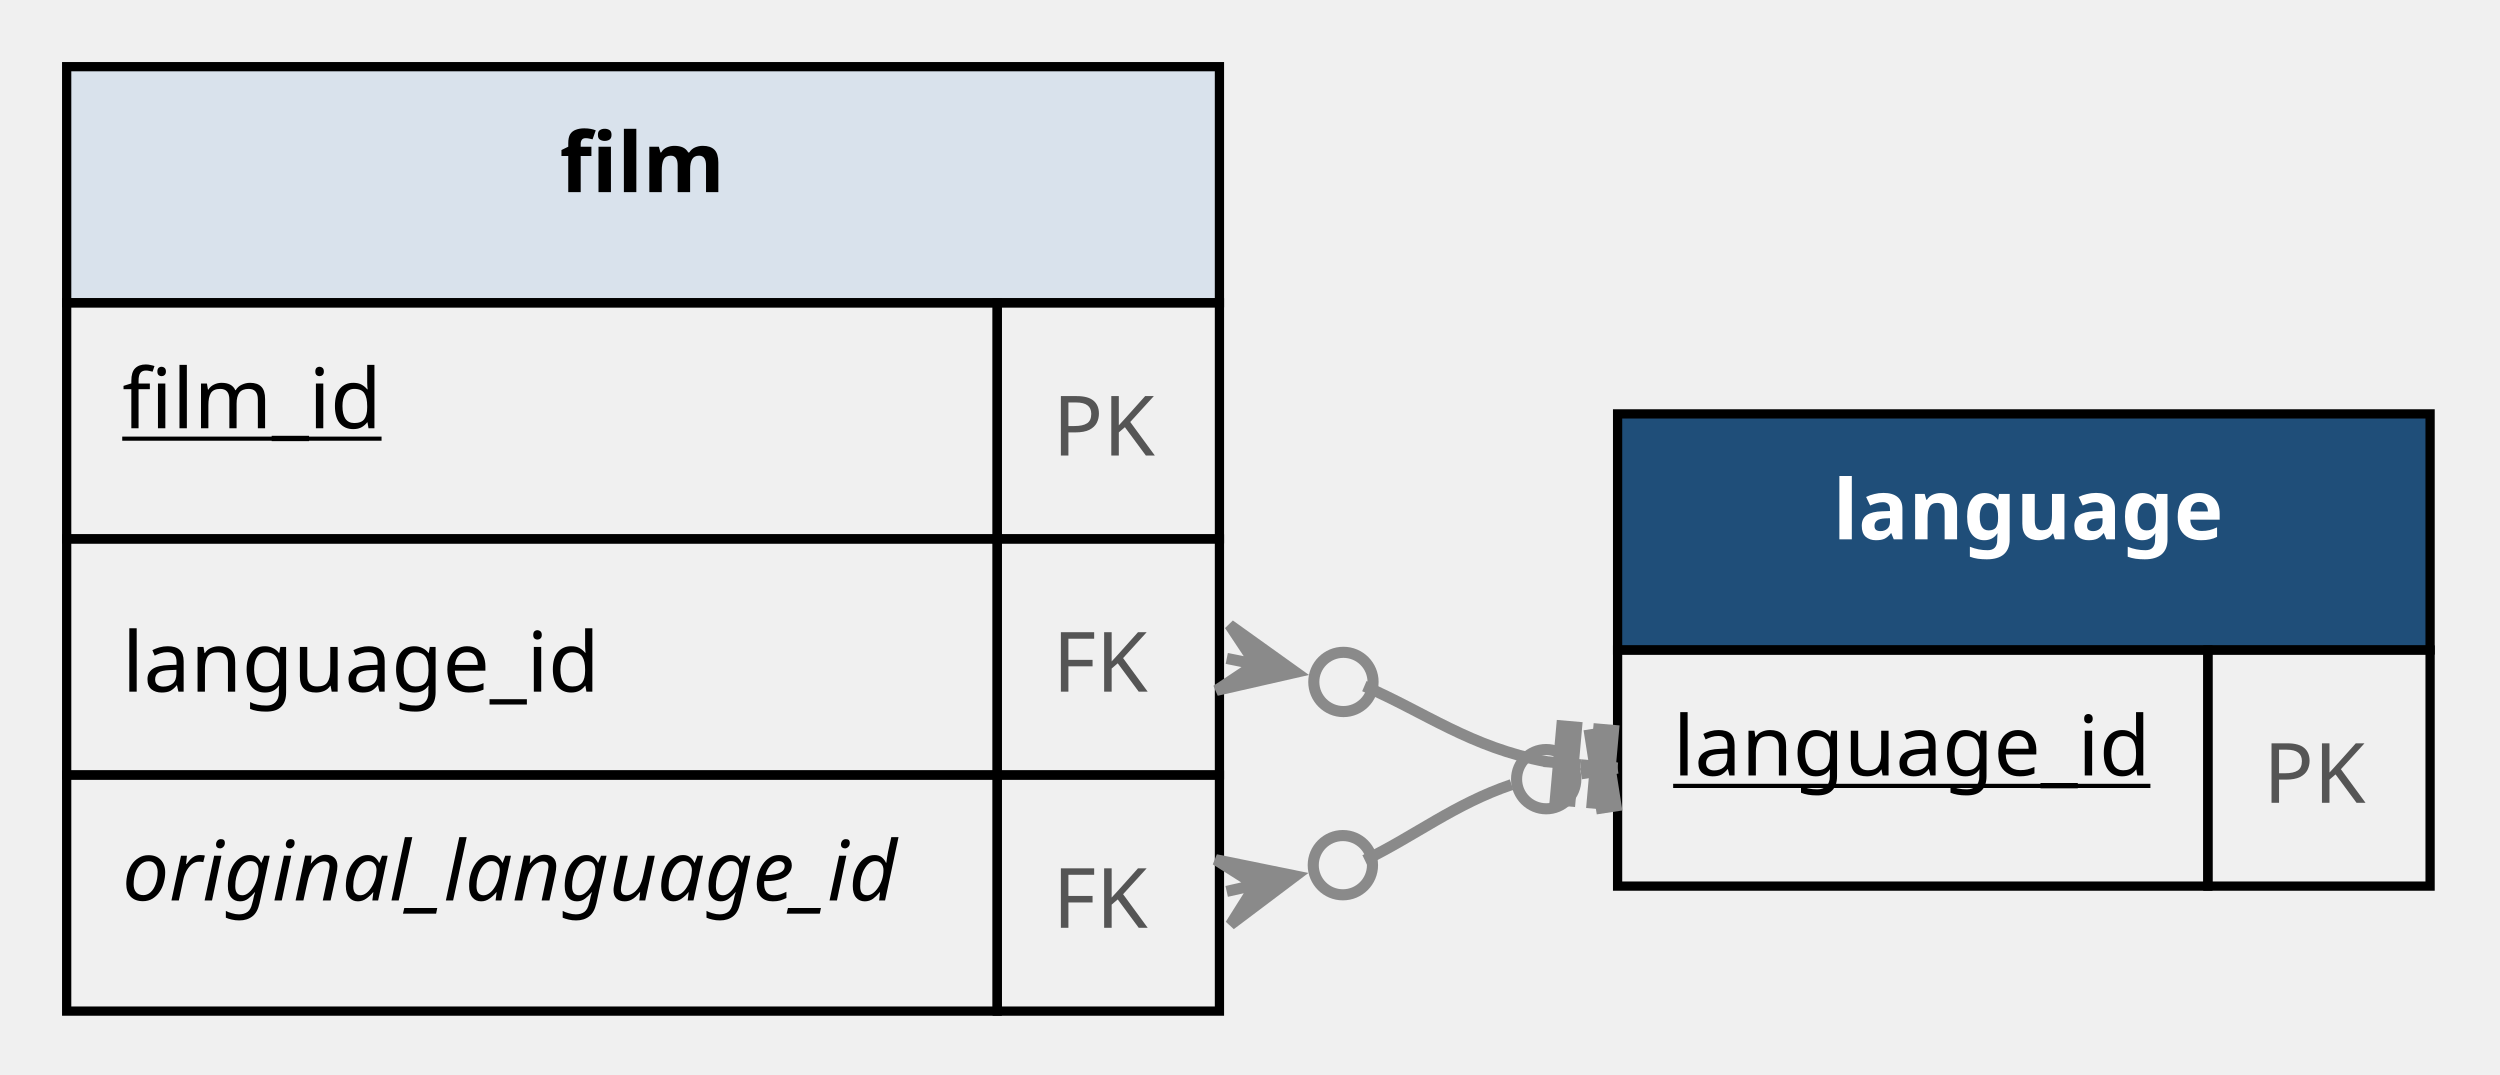
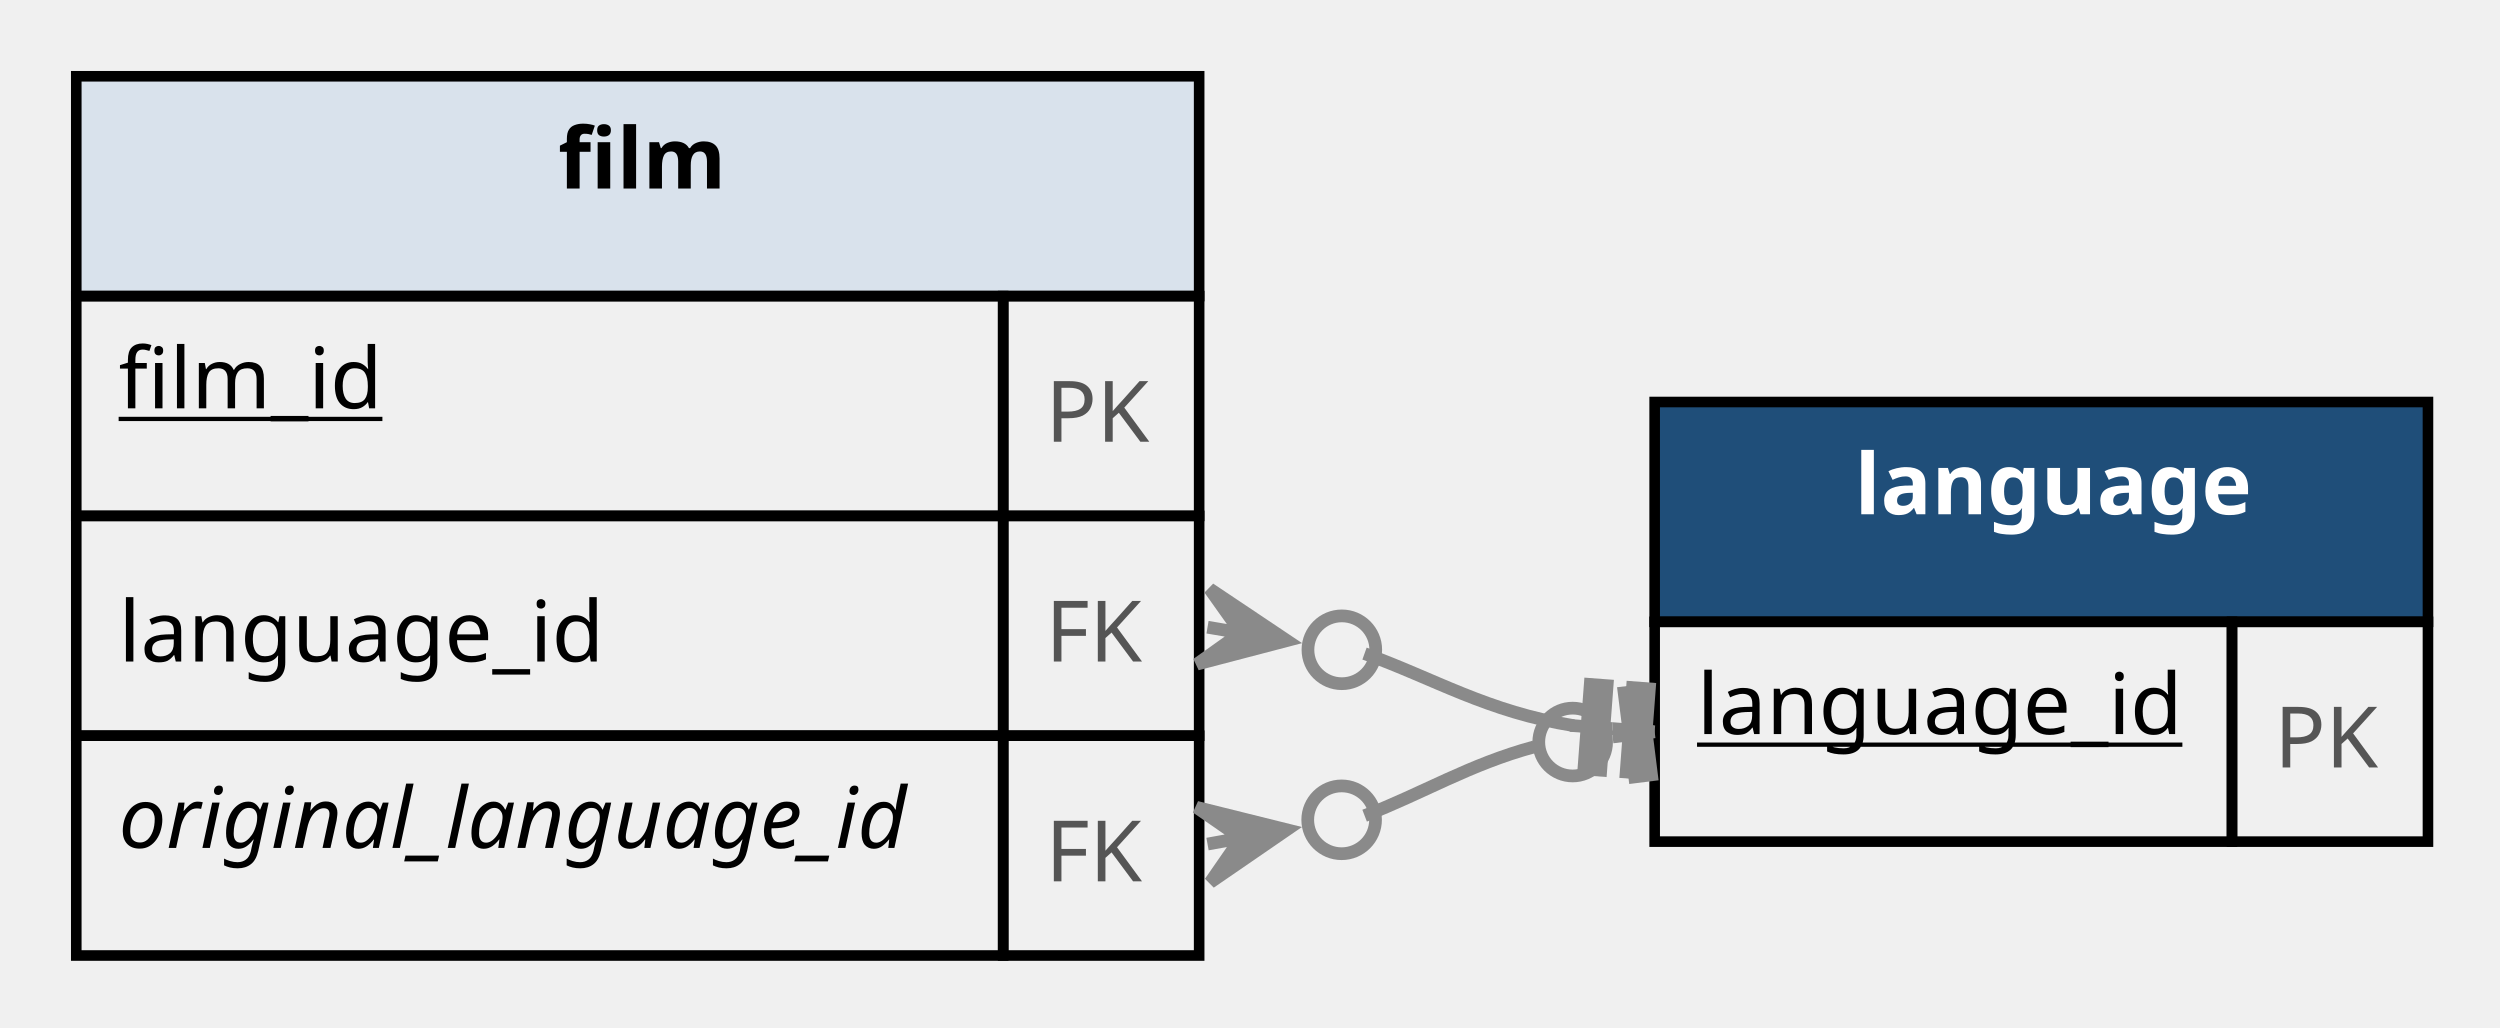
- <svg xmlns="http://www.w3.org/2000/svg" width="270pt" height="116pt" viewBox="0.00 0.00 270.00 116.00">
-   <g id="graph0" class="graph" transform="scale(1 1) rotate(0) translate(7.2 109.2)">
+ <svg xmlns="http://www.w3.org/2000/svg" width="236pt" height="97pt" viewBox="0.00 0.00 236.00 97.00">
+   <g id="graph0" class="graph" transform="scale(1 1) rotate(0) translate(7.2 90.2)">
    <g id="node1" class="node">
-       <polygon fill="#1f4e79" stroke="none" points="167.5,-39 167.5,-64.5 255.25,-64.5 255.25,-39 167.5,-39" />
-       <polygon fill="none" stroke="#000000" points="167.5,-39 167.5,-64.5 255.25,-64.5 255.25,-39 167.5,-39" />
-       <text xml:space="preserve" text-anchor="start" x="190.75" y="-50.95" font-family="Noto Sans KR" font-weight="bold" font-size="9.00" fill="#ffffff">language</text>
-       <polygon fill="none" stroke="#000000" points="167.5,-13.5 167.5,-39 231.25,-39 231.25,-13.5 167.5,-13.5" />
-       <text xml:space="preserve" text-anchor="start" x="173.5" y="-25.45" font-family="Noto Sans KR" text-decoration="underline" font-size="9.00">language_id</text>
-       <polygon fill="none" stroke="#000000" points="231.25,-13.5 231.25,-39 255.25,-39 255.25,-13.5 231.25,-13.5" />
-       <text xml:space="preserve" text-anchor="start" x="237.25" y="-22.5" font-family="Noto Sans KR" font-size="9.00" fill="#555555">PK</text>
+       <polygon fill="#1f4e79" stroke="none" points="149,-31.5 149,-52.25 222,-52.25 222,-31.5 149,-31.5" />
+       <polygon fill="none" stroke="#000000" points="149,-31.5 149,-52.25 222,-52.25 222,-31.5 149,-31.5" />
+       <text xml:space="preserve" text-anchor="start" x="167.88" y="-41.65" font-family="Noto Sans KR" font-weight="bold" font-size="8.00" fill="#ffffff">language</text>
+       <polygon fill="none" stroke="#000000" points="149,-10.75 149,-31.5 203.5,-31.5 203.5,-10.75 149,-10.75" />
+       <text xml:space="preserve" text-anchor="start" x="153" y="-20.9" font-family="Noto Sans KR" text-decoration="underline" font-size="8.00">language_id</text>
+       <polygon fill="none" stroke="#000000" points="203.5,-10.75 203.5,-31.5 222,-31.5 222,-10.75 203.5,-10.75" />
+       <text xml:space="preserve" text-anchor="start" x="207.5" y="-17.75" font-family="Noto Sans KR" font-size="8.00" fill="#555555">PK</text>
    </g>
    <g id="node2" class="node">
-       <polygon fill="#d9e2ec" stroke="none" points="0,-76.5 0,-102 124.5,-102 124.5,-76.5 0,-76.5" />
-       <polygon fill="none" stroke="#000000" points="0,-76.5 0,-102 124.5,-102 124.5,-76.5 0,-76.5" />
-       <text xml:space="preserve" text-anchor="start" x="53.25" y="-88.45" font-family="Noto Sans KR" font-weight="bold" font-size="9.00" fill="#000000">film</text>
-       <polygon fill="none" stroke="#000000" points="0,-51 0,-76.5 100.5,-76.5 100.5,-51 0,-51" />
-       <text xml:space="preserve" text-anchor="start" x="6" y="-62.95" font-family="Noto Sans KR" text-decoration="underline" font-size="9.00">film_id</text>
-       <polygon fill="none" stroke="#000000" points="100.5,-51 100.5,-76.5 124.5,-76.5 124.5,-51 100.5,-51" />
-       <text xml:space="preserve" text-anchor="start" x="106.5" y="-60" font-family="Noto Sans KR" font-size="9.00" fill="#555555">PK</text>
-       <polygon fill="none" stroke="#000000" points="0,-25.5 0,-51 100.5,-51 100.5,-25.5 0,-25.5" />
-       <text xml:space="preserve" text-anchor="start" x="6" y="-34.5" font-family="Noto Sans KR" font-size="9.00">language_id</text>
-       <polygon fill="none" stroke="#000000" points="100.5,-25.5 100.5,-51 124.5,-51 124.5,-25.5 100.5,-25.5" />
-       <text xml:space="preserve" text-anchor="start" x="106.5" y="-34.5" font-family="Noto Sans KR" font-size="9.00" fill="#555555">FK</text>
-       <polygon fill="none" stroke="#000000" points="0,0 0,-25.5 100.5,-25.5 100.5,0 0,0" />
-       <text xml:space="preserve" text-anchor="start" x="6" y="-11.95" font-family="Noto Sans KR" font-style="italic" font-size="9.00">original_language_id</text>
-       <polygon fill="none" stroke="#000000" points="100.5,0 100.5,-25.5 124.5,-25.5 124.5,0 100.5,0" />
-       <text xml:space="preserve" text-anchor="start" x="106.5" y="-9" font-family="Noto Sans KR" font-size="9.00" fill="#555555">FK</text>
+       <polygon fill="#d9e2ec" stroke="none" points="0,-62.25 0,-83 106,-83 106,-62.25 0,-62.25" />
+       <polygon fill="none" stroke="#000000" points="0,-62.25 0,-83 106,-83 106,-62.25 0,-62.25" />
+       <text xml:space="preserve" text-anchor="start" x="45.5" y="-72.4" font-family="Noto Sans KR" font-weight="bold" font-size="8.00" fill="#000000">film</text>
+       <polygon fill="none" stroke="#000000" points="0,-41.5 0,-62.25 87.5,-62.25 87.5,-41.5 0,-41.5" />
+       <text xml:space="preserve" text-anchor="start" x="4" y="-51.65" font-family="Noto Sans KR" text-decoration="underline" font-size="8.00">film_id</text>
+       <polygon fill="none" stroke="#000000" points="87.5,-41.5 87.5,-62.25 106,-62.25 106,-41.5 87.5,-41.5" />
+       <text xml:space="preserve" text-anchor="start" x="91.5" y="-48.5" font-family="Noto Sans KR" font-size="8.00" fill="#555555">PK</text>
+       <polygon fill="none" stroke="#000000" points="0,-20.75 0,-41.5 87.5,-41.5 87.5,-20.75 0,-20.75" />
+       <text xml:space="preserve" text-anchor="start" x="4" y="-27.75" font-family="Noto Sans KR" font-size="8.00">language_id</text>
+       <polygon fill="none" stroke="#000000" points="87.5,-20.75 87.5,-41.5 106,-41.5 106,-20.75 87.5,-20.75" />
+       <text xml:space="preserve" text-anchor="start" x="91.5" y="-27.75" font-family="Noto Sans KR" font-size="8.00" fill="#555555">FK</text>
+       <polygon fill="none" stroke="#000000" points="0,0 0,-20.75 87.5,-20.75 87.5,0 0,0" />
+       <text xml:space="preserve" text-anchor="start" x="4" y="-10.15" font-family="Noto Sans KR" font-style="italic" font-size="8.00">original_language_id</text>
+       <polygon fill="none" stroke="#000000" points="87.5,0 87.5,-20.75 106,-20.75 106,0 87.5,0" />
+       <text xml:space="preserve" text-anchor="start" x="91.5" y="-7" font-family="Noto Sans KR" font-size="8.00" fill="#555555">FK</text>
    </g>
    <g id="edge1" class="edge">
-       <path fill="none" stroke="#8a8a8a" stroke-width="1.2" d="M140.15,-35.1C146.62,-32.32 151.63,-28.48 159.8,-26.94" />
-       <polygon fill="#8a8a8a" stroke="#8a8a8a" stroke-width="1.2" points="132.74,-36.59 124.18,-34.64 128.42,-37.46 125.29,-38.09 125.29,-38.09 125.29,-38.09 128.42,-37.46 125.6,-41.7 132.74,-36.59" />
-       <ellipse fill="none" stroke="#8a8a8a" stroke-width="1.2" cx="137.89" cy="-35.55" rx="3.2" ry="3.2" />
-       <polygon fill="#8a8a8a" stroke="#8a8a8a" stroke-width="1.2" points="166.35,-22.34 167.06,-30.31 165.46,-30.45 164.75,-22.48 166.35,-22.34" />
-       <polyline fill="none" stroke="#8a8a8a" stroke-width="1.2" points="167.5,-26.25 163.52,-26.6" />
-       <polygon fill="#8a8a8a" stroke="#8a8a8a" stroke-width="1.2" points="162.36,-22.69 163.07,-30.66 161.48,-30.8 160.77,-22.83 162.36,-22.69" />
-       <polyline fill="none" stroke="#8a8a8a" stroke-width="1.2" points="163.52,-26.6 159.53,-26.96" />
+       <path fill="none" stroke="#8a8a8a" stroke-width="1.2" d="M121.61,-28.5C128.11,-26.18 133.22,-22.99 141.36,-21.7" />
+       <polygon fill="#8a8a8a" stroke="#8a8a8a" stroke-width="1.2" points="114.28,-29.73 105.8,-27.51 109.94,-30.46 106.79,-30.99 106.79,-30.99 106.79,-30.99 109.94,-30.46 106.99,-34.61 114.28,-29.73" />
+       <ellipse fill="none" stroke="#8a8a8a" stroke-width="1.2" cx="119.47" cy="-28.86" rx="3.2" ry="3.2" />
+       <polygon fill="#8a8a8a" stroke="#8a8a8a" stroke-width="1.2" points="147.9,-17.2 148.5,-25.17 146.91,-25.29 146.31,-17.32 147.9,-17.2" />
+       <polyline fill="none" stroke="#8a8a8a" stroke-width="1.2" points="149,-21.12 145.01,-21.42" />
+       <polygon fill="#8a8a8a" stroke="#8a8a8a" stroke-width="1.2" points="143.91,-17.49 144.51,-25.47 142.92,-25.59 142.32,-17.61 143.91,-17.49" />
+       <polyline fill="none" stroke="#8a8a8a" stroke-width="1.2" points="145.01,-21.42 141.02,-21.72" />
    </g>
    <g id="edge2" class="edge">
-       <path fill="none" stroke="#8a8a8a" stroke-width="1.2" d="M140.2,-16.3C145.6,-18.92 149.94,-22.39 156.05,-24.46" />
-       <polygon fill="#8a8a8a" stroke="#8a8a8a" stroke-width="1.2" points="132.69,-14.6 125.69,-9.33 128.4,-13.63 125.28,-12.93 125.28,-12.93 125.28,-12.93 128.4,-13.63 124.1,-16.35 132.69,-14.6" />
-       <ellipse fill="none" stroke="#8a8a8a" stroke-width="1.2" cx="137.83" cy="-15.76" rx="3.2" ry="3.2" />
-       <polygon fill="#8a8a8a" stroke="#8a8a8a" stroke-width="1.2" points="167.33,-22.17 166.09,-30.08 164.51,-29.83 165.75,-21.93 167.33,-22.17" />
-       <polyline fill="none" stroke="#8a8a8a" stroke-width="1.2" points="167.5,-26.25 163.55,-25.63" />
-       <ellipse fill="none" stroke="#8a8a8a" stroke-width="1.2" cx="159.79" cy="-25.05" rx="3.2" ry="3.2" />
+       <path fill="none" stroke="#8a8a8a" stroke-width="1.2" d="M121.62,-13.2C127.08,-15.29 131.53,-18.05 137.64,-19.7" />
+       <polygon fill="#8a8a8a" stroke="#8a8a8a" stroke-width="1.2" points="114.27,-11.87 107.04,-6.9 109.94,-11.09 106.79,-10.52 106.79,-10.52 106.79,-10.52 109.94,-11.09 105.75,-13.99 114.27,-11.87" />
+       <ellipse fill="none" stroke="#8a8a8a" stroke-width="1.2" cx="119.45" cy="-12.81" rx="3.2" ry="3.2" />
+       <polygon fill="#8a8a8a" stroke="#8a8a8a" stroke-width="1.2" points="148.7,-17.06 147.71,-24.99 146.12,-24.8 147.12,-16.86 148.7,-17.06" />
+       <polyline fill="none" stroke="#8a8a8a" stroke-width="1.2" points="149,-21.12 145.03,-20.63" />
+       <ellipse fill="none" stroke="#8a8a8a" stroke-width="1.2" cx="141.26" cy="-20.15" rx="3.2" ry="3.2" />
    </g>
  </g>
</svg>
